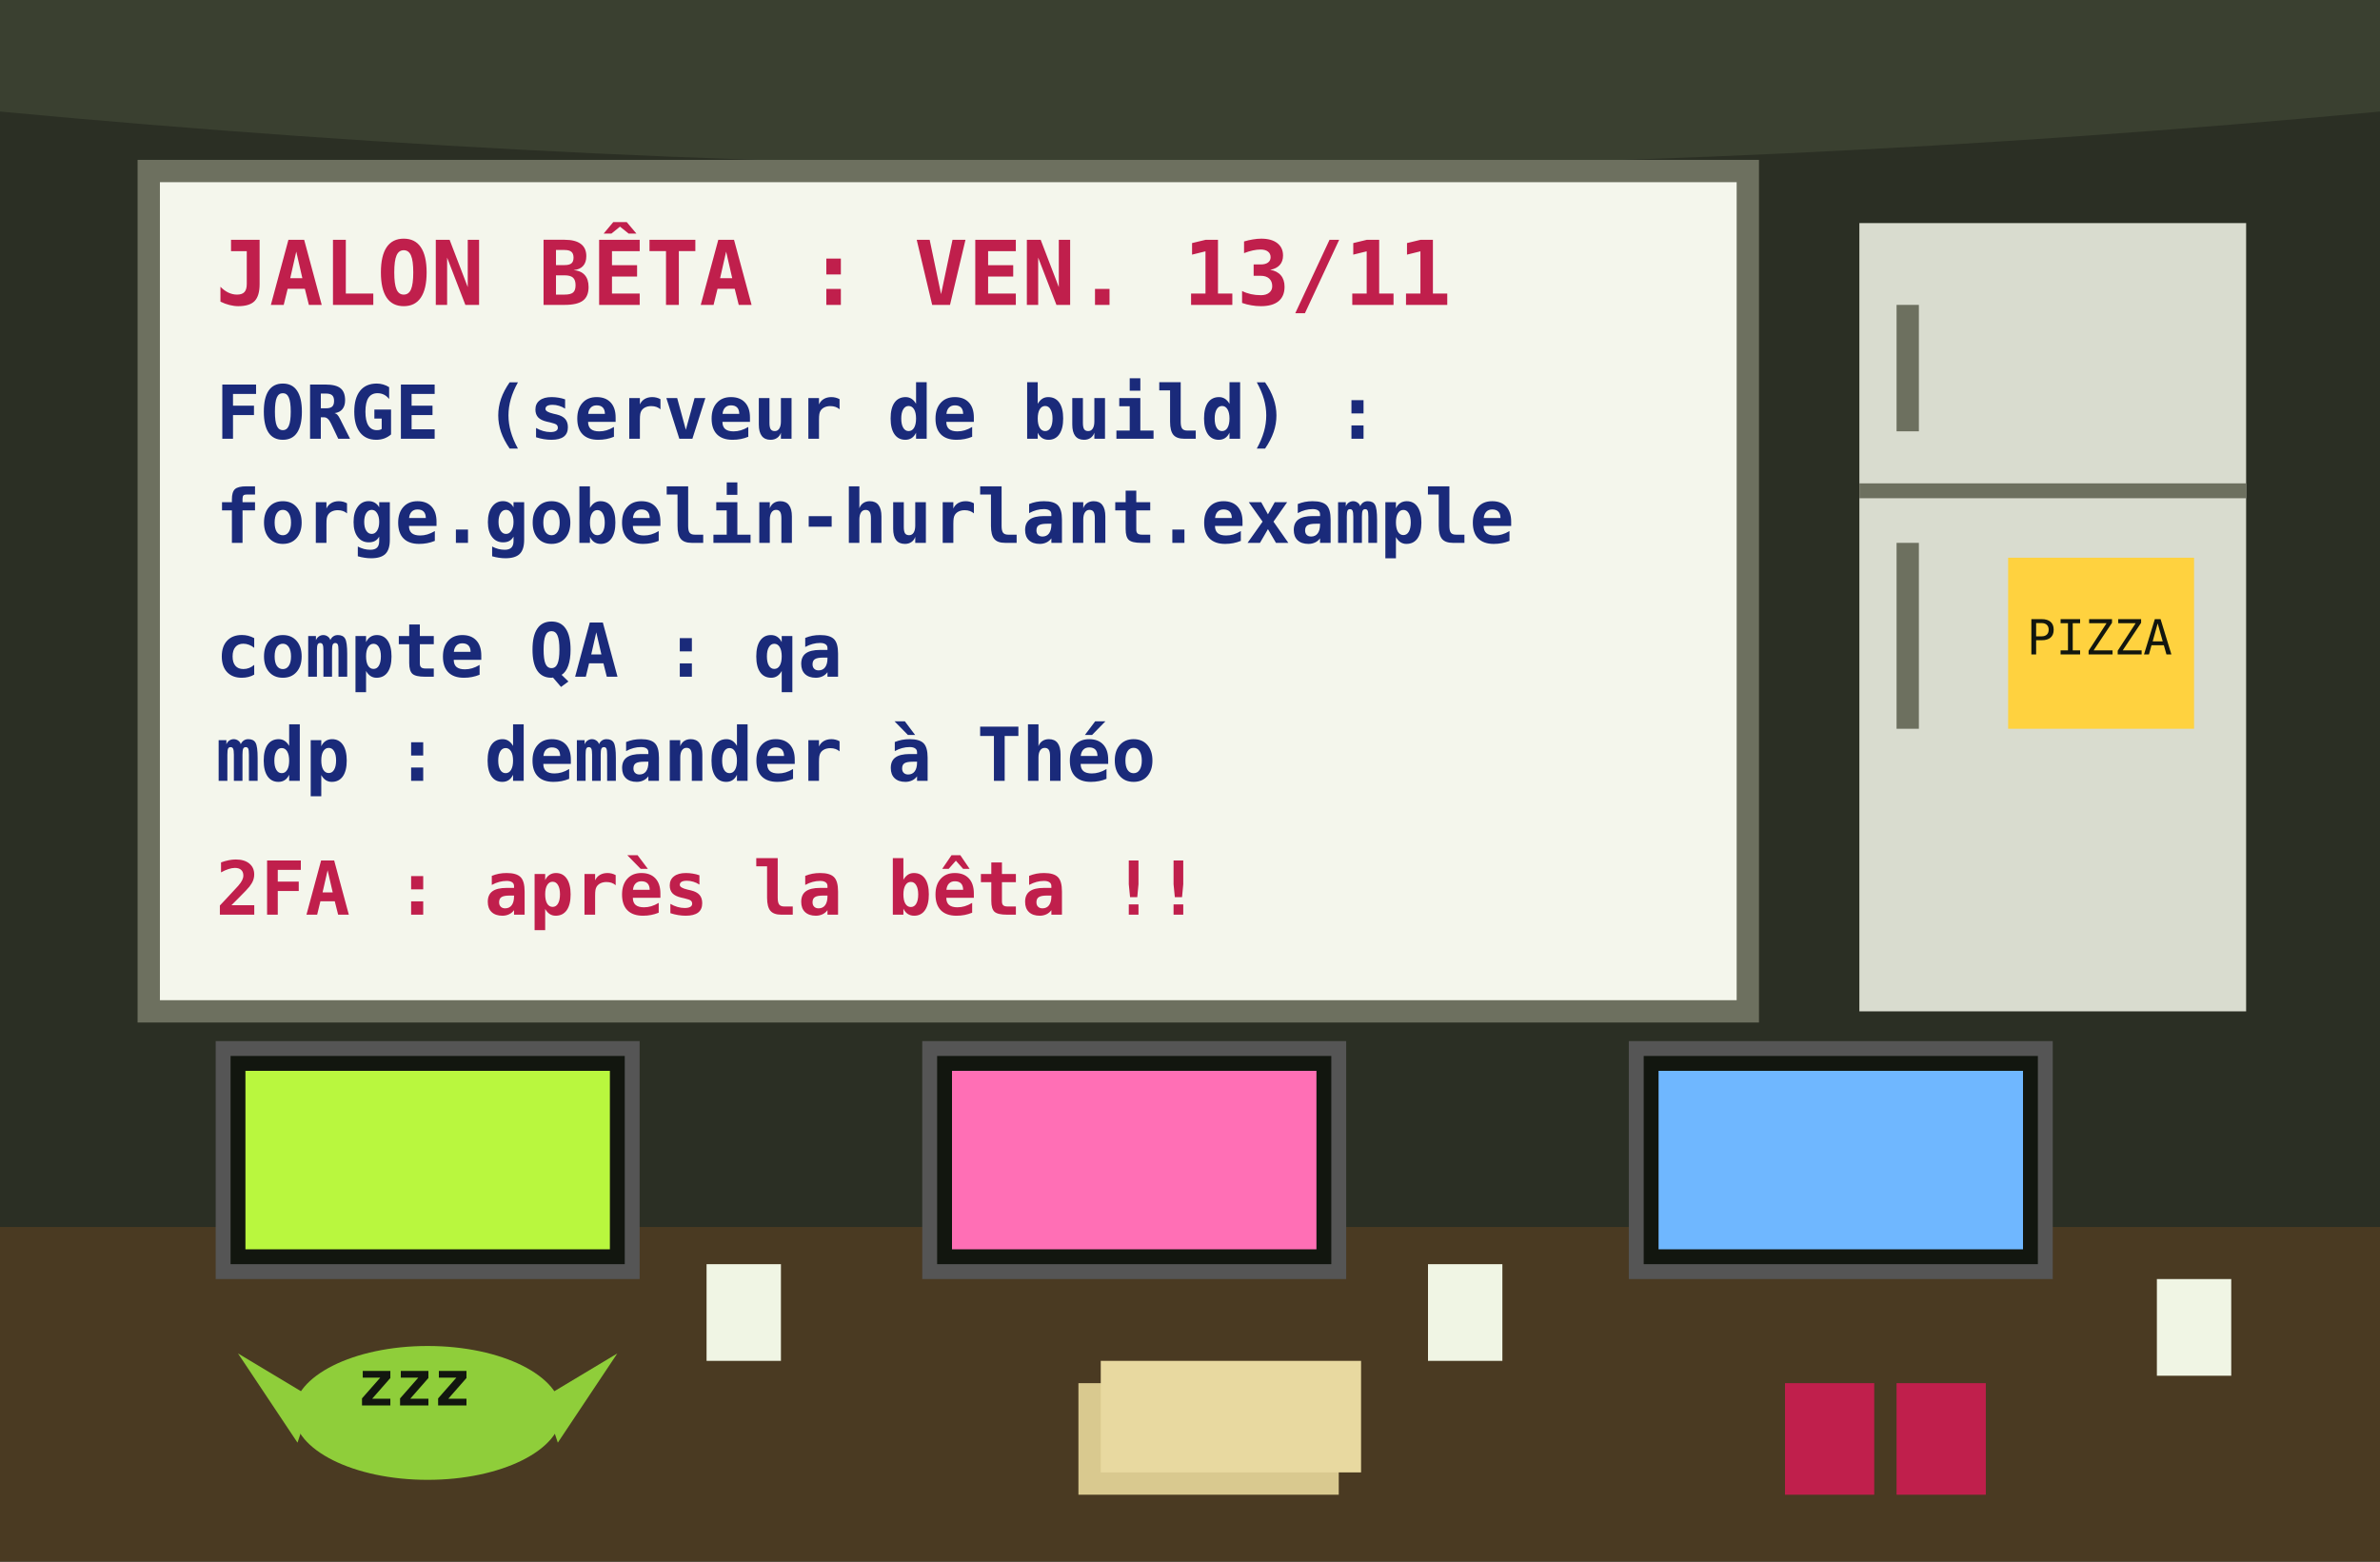
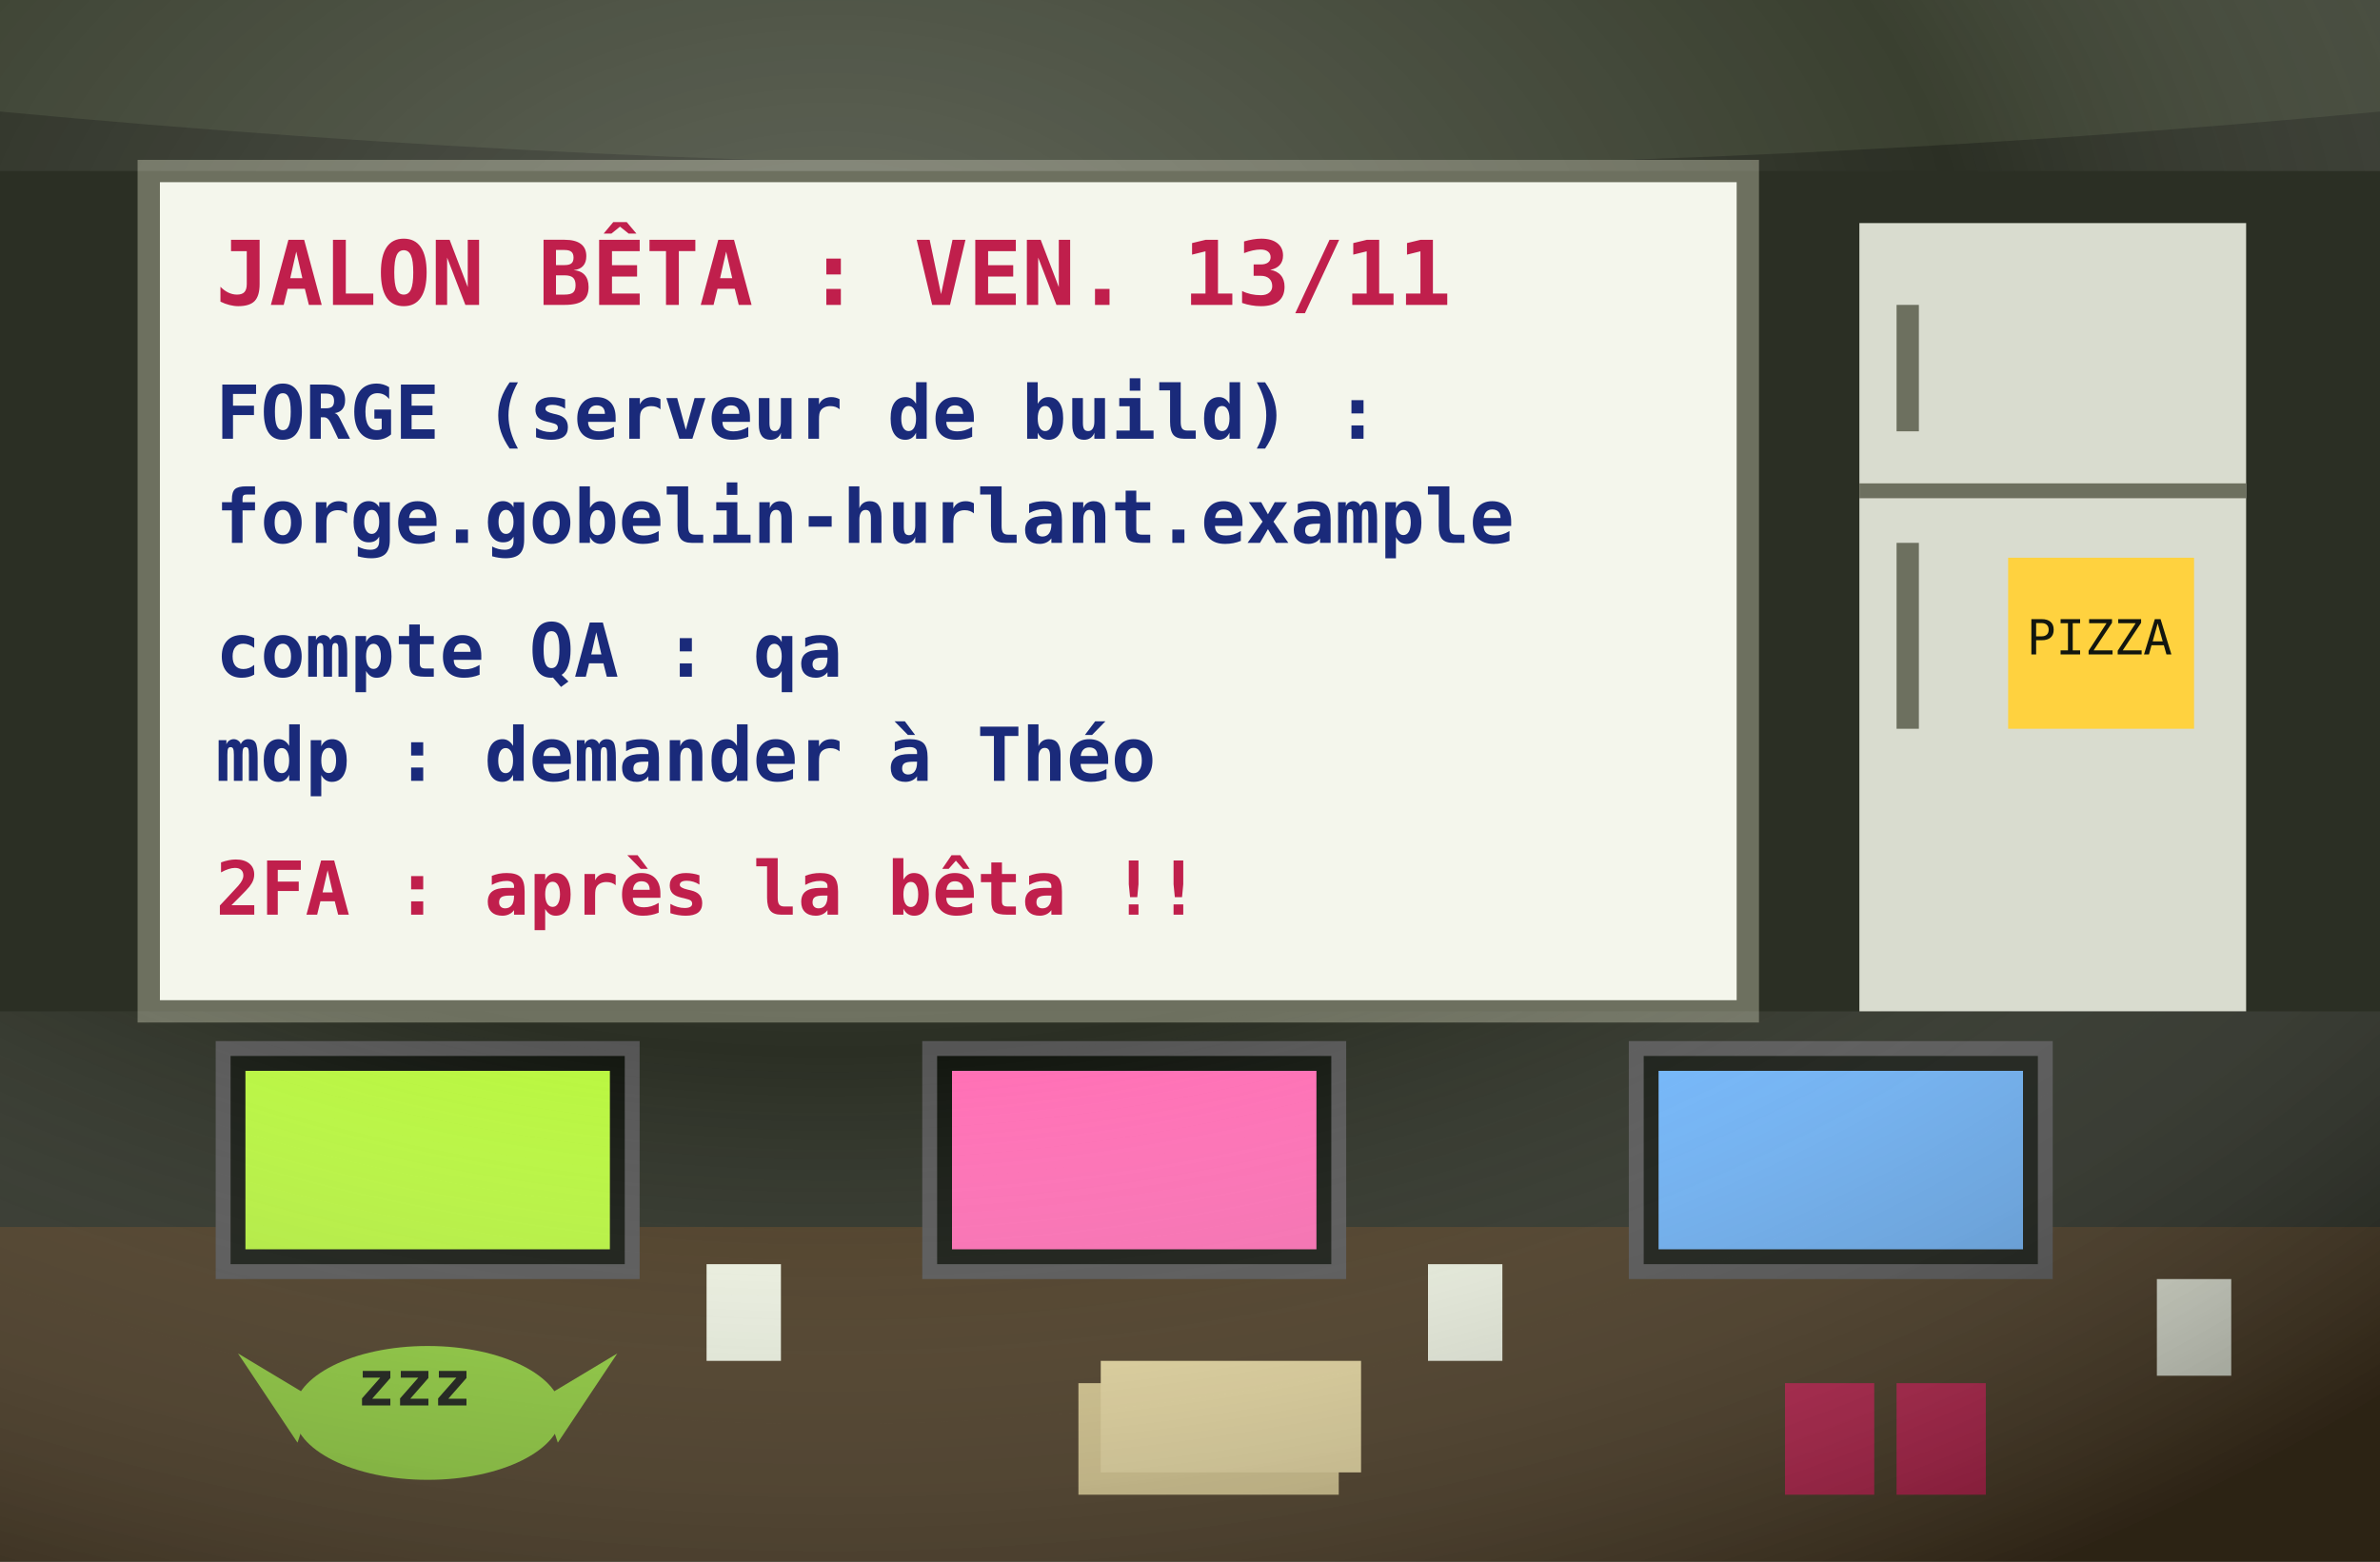
<svg xmlns="http://www.w3.org/2000/svg" viewBox="0 0 640 420" width="640" height="420" font-family="ui-monospace,DejaVu Sans Mono,Menlo,Consolas,monospace">
  <rect width="640" height="420" fill="#2b2f24" />
  <path d="M0 0H640V30Q320 60 0 30Z" fill="#3a4030" />
  <rect x="40" y="46" width="430" height="226" fill="#f4f6ec" stroke="#6d705f" stroke-width="6" />
  <g font-size="20" font-weight="700" fill="#1a2a7a">
    <text x="58" y="82" fill="#c01f4c" font-size="24">JALON BÊTA : VEN. 13/11</text>
    <text x="58" y="118">FORGE (serveur de build) :</text>
    <text x="58" y="146" font-size="20">forge.gobelin-hurlant.example</text>
    <text x="58" y="182">compte QA : qa</text>
    <text x="58" y="210">mdp : demander à Théo</text>
    <text x="58" y="246" fill="#c01f4c">2FA : après la bêta !!</text>
  </g>
  <rect x="500" y="60" width="104" height="212" fill="#d9dccf" />
  <rect x="500" y="130" width="104" height="4" fill="#6d705f" />
  <rect x="510" y="82" width="6" height="34" fill="#6d705f" />
  <rect x="510" y="146" width="6" height="50" fill="#6d705f" />
  <rect x="540" y="150" width="50" height="46" fill="#ffd23f" />
  <text x="545" y="176" font-size="13" fill="#12160f">PIZZA</text>
  <rect x="0" y="330" width="640" height="90" fill="#4a3a22" />
  <g>
    <rect x="60" y="282" width="110" height="60" fill="#12160f" stroke="#555" stroke-width="4" />
    <rect x="66" y="288" width="98" height="48" fill="#b9f73e" />
    <rect x="250" y="282" width="110" height="60" fill="#12160f" stroke="#555" stroke-width="4" />
    <rect x="256" y="288" width="98" height="48" fill="#ff6fb5" />
    <rect x="440" y="282" width="110" height="60" fill="#12160f" stroke="#555" stroke-width="4" />
    <rect x="446" y="288" width="98" height="48" fill="#6fb7ff" />
  </g>
  <g fill="#f0f5e4">
    <rect x="190" y="340" width="20" height="26" />
    <rect x="384" y="340" width="20" height="26" />
    <rect x="580" y="344" width="20" height="26" />
  </g>
  <g>
    <ellipse cx="115" cy="380" rx="36" ry="18" fill="#8fce3a" />
    <path d="M84 376 l-20 -12 16 24z M146 376 l20 -12 -16 24z" fill="#8fce3a" />
    <text x="96" y="378" font-size="17" fill="#12160f" font-weight="700">zzz</text>
  </g>
  <rect x="290" y="372" width="70" height="30" fill="#d9c98f" />
  <rect x="296" y="366" width="70" height="30" fill="#e8d9a0" />
  <rect x="480" y="372" width="24" height="30" fill="#c01f4c" />
  <rect x="510" y="372" width="24" height="30" fill="#c01f4c" />
+   <defs>
+     <radialGradient id="lumiere" cx=".35" cy=".2" r=".95">
+       <stop offset="0" stop-color="#fff" stop-opacity=".2" />
+       <stop offset=".5" stop-color="#fff" stop-opacity="0" />
+       <stop offset="1" stop-color="#000" stop-opacity=".4" />
+     </radialGradient>
+   </defs>
+   <path d="M0 0H640V46H0ZM0 272H640V420H0Z" fill="url(#lumiere)" />
</svg>
